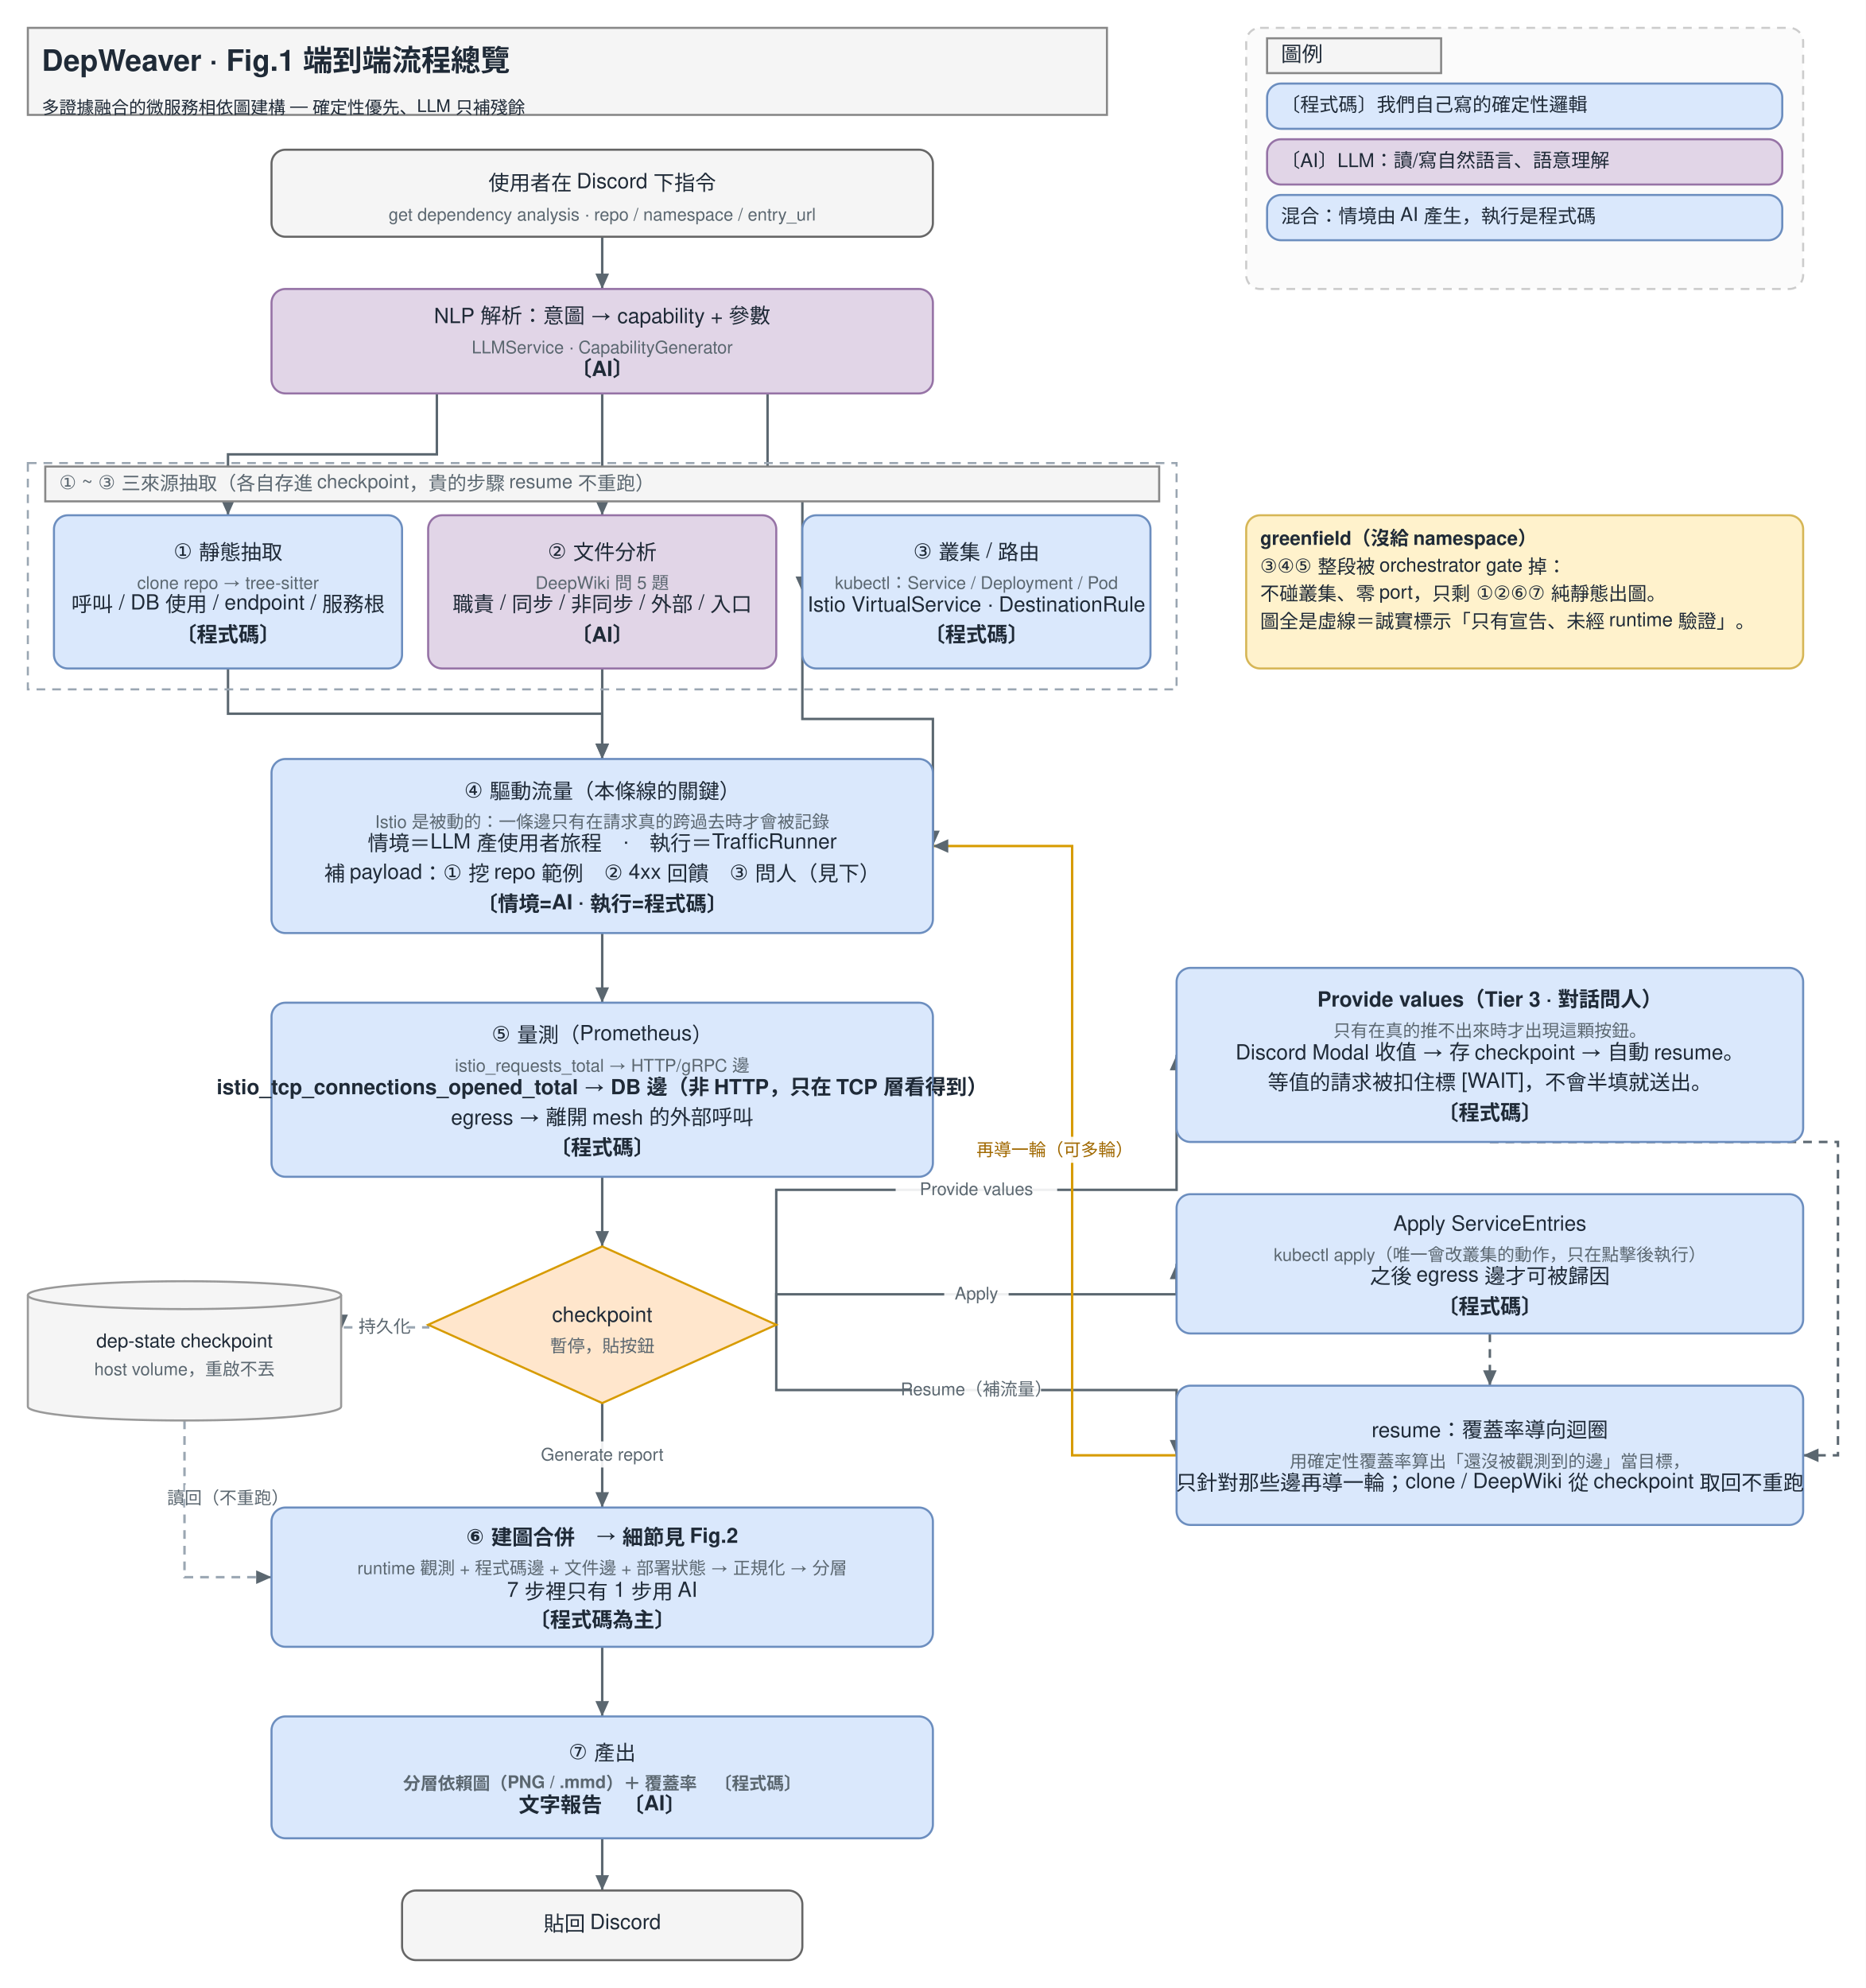
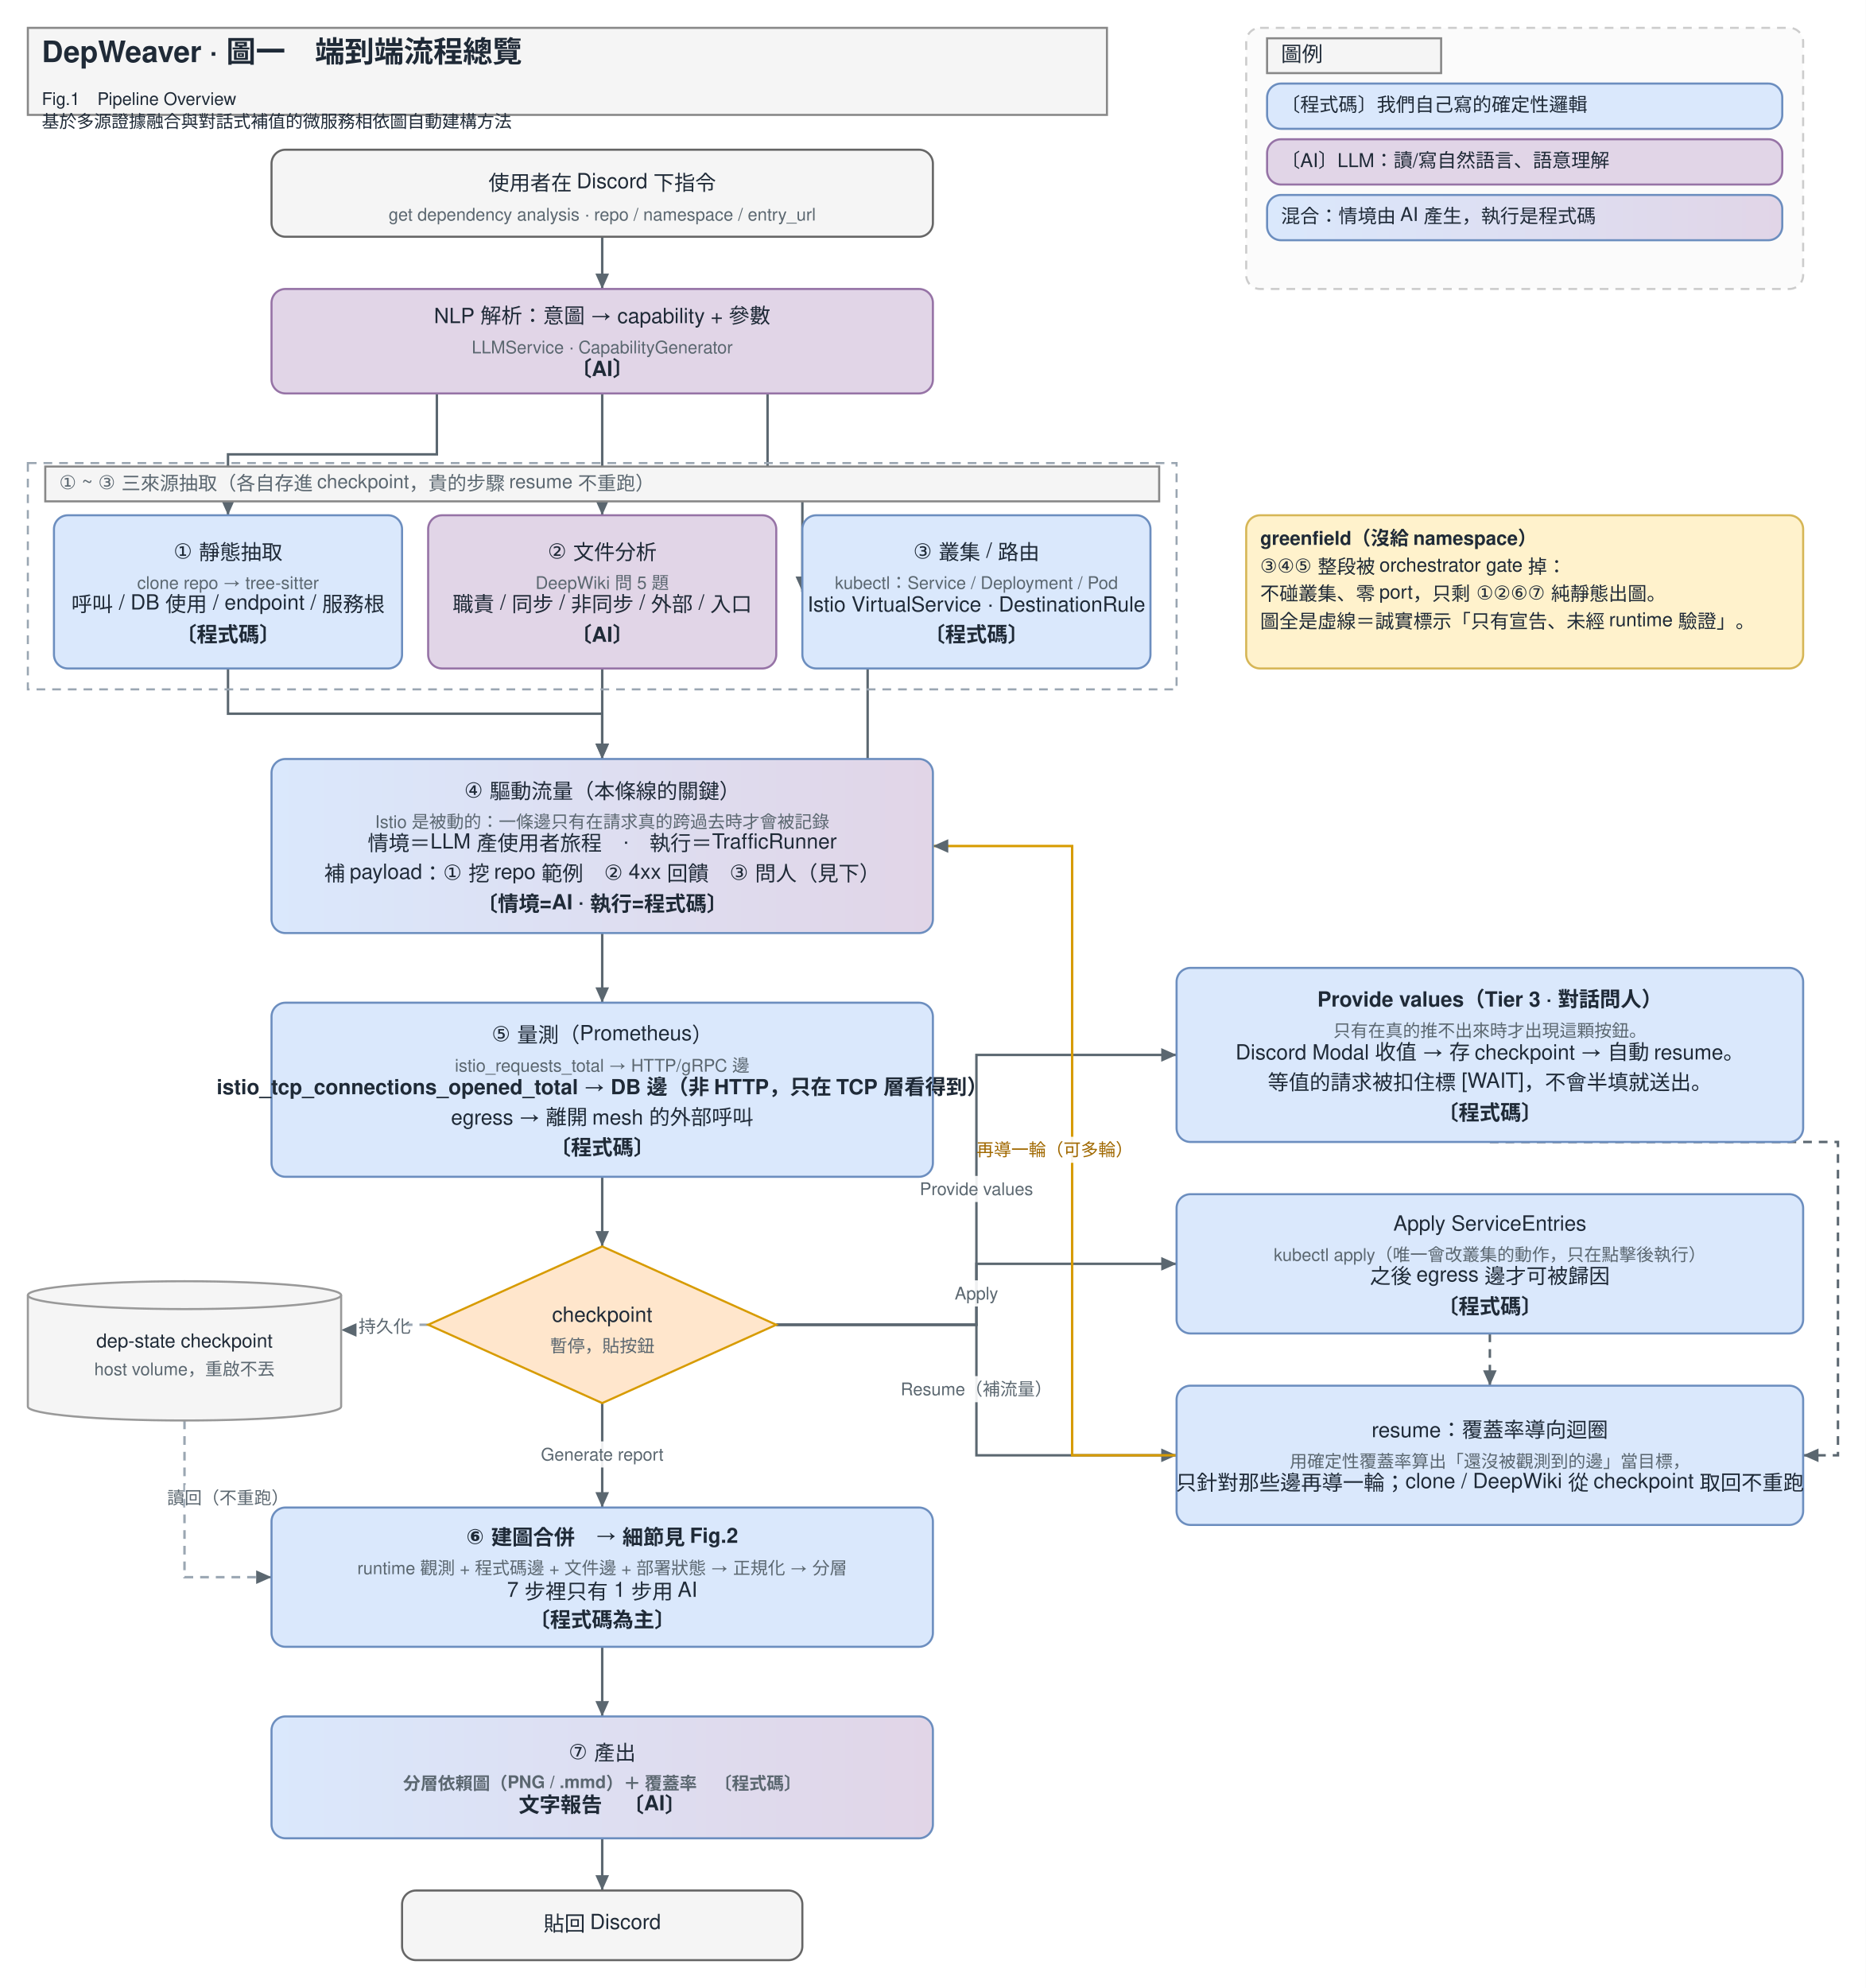
<svg xmlns="http://www.w3.org/2000/svg" viewBox="0 0 1072 1142" width="100%" role="img" aria-label="DepWeaver 流程圖">
  <defs>
    <marker id="a" viewBox="0 0 10 10" refX="9" refY="5" markerWidth="7" markerHeight="7" orient="auto-start-reverse">
      <path d="M0,1 L9,5 L0,9 z" fill="#5b6770" />
    </marker>
+     <linearGradient id="g0" x1="0" y1="0" x2="1" y2="0">
+       <stop offset="0" stop-color="#dae8fc" />
+       <stop offset="1" stop-color="#e1d5e7" />
+     </linearGradient>
  </defs>
  <rect width="1072" height="1142" fill="#ffffff" />
  <path d="M 346.0 136.0 L 346.0 166.0" fill="none" stroke="#5b6770" stroke-width="1.4" marker-end="url(#a)" />
  <path d="M 346.0 226.0 L 346.0 296.0" fill="none" stroke="#5b6770" stroke-width="1.4" marker-end="url(#a)" />
  <path d="M 251.0 226.0 L 251.0 261.0 L 131.0 261.0 L 131.0 296.0" fill="none" stroke="#5b6770" stroke-width="1.4" marker-end="url(#a)" />
  <path d="M 441.0 226.0 L 441.0 283.0 L 461.0 283.0 L 461.0 340.0" fill="none" stroke="#5b6770" stroke-width="1.4" marker-end="url(#a)" />
  <path d="M 346.0 384.0 L 346.0 436.0" fill="none" stroke="#5b6770" stroke-width="1.4" marker-end="url(#a)" />
  <path d="M 131.0 384.0 L 131.0 410.0 L 346.0 410.0 L 346.0 436.0" fill="none" stroke="#5b6770" stroke-width="1.4" marker-end="url(#a)" />
-   <path d="M 461.0 340.0 L 461.0 413.0 L 536.0 413.0 L 536.0 486.0" fill="none" stroke="#5b6770" stroke-width="1.4" marker-end="url(#a)" />
+   <path d="M 461.0 340.0 L 498.5 340.0 L 498.5 486.0 L 536.0 486.0" fill="none" stroke="#5b6770" stroke-width="1.4" marker-end="url(#a)" />
  <path d="M 346.0 536.0 L 346.0 576.0" fill="none" stroke="#5b6770" stroke-width="1.4" marker-end="url(#a)" />
  <path d="M 346.0 676.0 L 346.0 716.0" fill="none" stroke="#5b6770" stroke-width="1.4" marker-end="url(#a)" />
-   <path d="M 446.0 761.0 L 446.0 683.5 L 676.0 683.5 L 676.0 606.0" fill="none" stroke="#5b6770" stroke-width="1.4" marker-end="url(#a)" />
+   <path d="M 446.0 761.0 L 561.0 761.0 L 561.0 606.0 L 676.0 606.0" fill="none" stroke="#5b6770" stroke-width="1.4" marker-end="url(#a)" />
  <rect x="514.6" y="675.5" width="92.8" height="15" fill="#ffffff" opacity=".9" />
  <text x="561.0" y="686.5" font-size="10" fill="#5b6770" text-anchor="middle" font-family="Helvetica, Arial, sans-serif">Provide values</text>
-   <path d="M 446.0 761.0 L 446.0 743.5 L 676.0 743.5 L 676.0 726.0" fill="none" stroke="#5b6770" stroke-width="1.4" marker-end="url(#a)" />
+   <path d="M 446.0 761.0 L 561.0 761.0 L 561.0 726.0 L 676.0 726.0" fill="none" stroke="#5b6770" stroke-width="1.4" marker-end="url(#a)" />
  <rect x="542.5" y="735.5" width="37.0" height="15" fill="#ffffff" opacity=".9" />
  <text x="561.0" y="746.5" font-size="10" fill="#5b6770" text-anchor="middle" font-family="Helvetica, Arial, sans-serif">Apply</text>
-   <path d="M 446.0 761.0 L 446.0 798.5 L 676.0 798.5 L 676.0 836.0" fill="none" stroke="#5b6770" stroke-width="1.4" marker-end="url(#a)" />
+   <path d="M 446.0 761.0 L 561.0 761.0 L 561.0 836.0 L 676.0 836.0" fill="none" stroke="#5b6770" stroke-width="1.4" marker-end="url(#a)" />
  <rect x="523.9" y="790.5" width="74.2" height="15" fill="#ffffff" opacity=".9" />
  <text x="561.0" y="801.5" font-size="10" fill="#5b6770" text-anchor="middle" font-family="Helvetica, Arial, sans-serif">Resume（補流量）</text>
  <path d="M 856.0 656.0 L 1056.0 656.0 L 1056.0 676.0 L 1056.0 676.0 L 1056.0 836.0 L 1036.0 836.0" fill="none" stroke="#5b6770" stroke-width="1.4" stroke-dasharray="5 4" marker-end="url(#a)" />
  <path d="M 856.0 766.0 L 856.0 796.0" fill="none" stroke="#5b6770" stroke-width="1.4" stroke-dasharray="5 4" marker-end="url(#a)" />
  <path d="M 676.0 836.0 L 616.0 836.0 L 616.0 836.0 L 616.0 836.0 L 616.0 486.0 L 536.0 486.0" fill="none" stroke="#d79b00" stroke-width="1.4" marker-end="url(#a)" />
  <rect x="575.1" y="653.0" width="61.8" height="15" fill="#ffffff" opacity=".9" />
  <text x="606.0" y="664.0" font-size="10" fill="#a06800" text-anchor="middle" font-family="Helvetica, Arial, sans-serif">再導一輪（可多輪）</text>
  <path d="M 346.0 806.0 L 346.0 866.0" fill="none" stroke="#5b6770" stroke-width="1.4" marker-end="url(#a)" />
  <rect x="296.5" y="828.0" width="99.0" height="15" fill="#ffffff" opacity=".9" />
  <text x="346.0" y="839.0" font-size="10" fill="#5b6770" text-anchor="middle" font-family="Helvetica, Arial, sans-serif">Generate report</text>
  <path d="M 346.0 946.0 L 346.0 986.0" fill="none" stroke="#5b6770" stroke-width="1.4" marker-end="url(#a)" />
  <path d="M 346.0 1056.0 L 346.0 1086.0" fill="none" stroke="#5b6770" stroke-width="1.4" marker-end="url(#a)" />
-   <path d="M 246.0 761.0 L 246.0 762.5 L 196.0 762.5 L 196.0 764.0" fill="none" stroke="#9aa6b2" stroke-width="1.4" stroke-dasharray="5 4" marker-end="url(#a)" />
+   <path d="M 246.0 761.0 L 221.0 761.0 L 221.0 764.0 L 196.0 764.0" fill="none" stroke="#9aa6b2" stroke-width="1.4" stroke-dasharray="5 4" marker-end="url(#a)" />
  <rect x="208.7" y="754.5" width="24.6" height="15" fill="#ffffff" opacity=".9" />
  <text x="221.0" y="765.5" font-size="10" fill="#5b6770" text-anchor="middle" font-family="Helvetica, Arial, sans-serif">持久化</text>
  <path d="M 106.0 816.0 L 106.0 816.0 L 106.0 906.0 L 156.0 906.0" fill="none" stroke="#9aa6b2" stroke-width="1.4" stroke-dasharray="5 4" marker-end="url(#a)" />
  <rect x="106.3" y="853.0" width="49.4" height="15" fill="#ffffff" opacity=".9" />
  <text x="131.0" y="864.0" font-size="10" fill="#5b6770" text-anchor="middle" font-family="Helvetica, Arial, sans-serif">讀回（不重跑）</text>
  <rect x="16.0" y="16.0" width="620.0" height="50.0" rx="0" fill="#f5f5f5" stroke="#888888" stroke-width="1.2" />
-   <text x="24.0" y="40.7" font-size="17.0" font-weight="700" fill="#1f2a37" text-anchor="start" font-family="Helvetica, Arial, sans-serif">DepWeaver · Fig.1 端到端流程總覽</text>
-   <text x="24.0" y="65.3" font-size="10" font-weight="400" fill="#1f2a37" text-anchor="start" font-family="Helvetica, Arial, sans-serif">多證據融合的微服務相依圖建構 — 確定性優先、LLM 只補殘餘</text>
+   <text x="24.0" y="35.7" font-size="17.0" font-weight="700" fill="#1f2a37" text-anchor="start" font-family="Helvetica, Arial, sans-serif">DepWeaver · 圖一　端到端流程總覽</text>
+   <text x="24.0" y="60.3" font-size="10" font-weight="400" fill="#1f2a37" text-anchor="start" font-family="Helvetica, Arial, sans-serif">Fig.1　Pipeline Overview</text>
+   <text x="24.0" y="73.3" font-size="10" font-weight="400" fill="#1f2a37" text-anchor="start" font-family="Helvetica, Arial, sans-serif">基於多源證據融合與對話式補值的微服務相依圖自動建構方法</text>
  <rect x="716.0" y="16.0" width="320.0" height="150.0" rx="8" fill="#fbfbfb" stroke="#cccccc" stroke-width="1.2" stroke-dasharray="5 4" />
  <rect x="728.0" y="22.0" width="100.0" height="20.0" rx="0" fill="#f5f5f5" stroke="#888888" stroke-width="1.2" />
  <text x="736.0" y="35.3" font-size="12.0" font-weight="400" fill="#1f2a37" text-anchor="start" font-family="Helvetica, Arial, sans-serif">圖例</text>
  <rect x="728.0" y="48.0" width="296.0" height="26.0" rx="8" fill="#dae8fc" stroke="#6c8ebf" stroke-width="1.2" />
  <text x="736.0" y="64.0" font-size="11.0" font-weight="400" fill="#1f2a37" text-anchor="start" font-family="Helvetica, Arial, sans-serif">〔程式碼〕我們自己寫的確定性邏輯</text>
  <rect x="728.0" y="80.0" width="296.0" height="26.0" rx="8" fill="#e1d5e7" stroke="#9673a6" stroke-width="1.2" />
  <text x="736.0" y="96.0" font-size="11.0" font-weight="400" fill="#1f2a37" text-anchor="start" font-family="Helvetica, Arial, sans-serif">〔AI〕LLM：讀/寫自然語言、語意理解</text>
-   <rect x="728.0" y="112.0" width="296.0" height="26.0" rx="8" fill="#dae8fc" stroke="#6c8ebf" stroke-width="1.2" />
+   <rect x="728.0" y="112.0" width="296.0" height="26.0" rx="8" fill="url(#g0)" stroke="#6c8ebf" stroke-width="1.2" />
  <text x="736.0" y="128.0" font-size="11.0" font-weight="400" fill="#1f2a37" text-anchor="start" font-family="Helvetica, Arial, sans-serif">混合：情境由 AI 產生，執行是程式碼</text>
  <rect x="156.0" y="86.0" width="380.0" height="50.0" rx="8" fill="#f5f5f5" stroke="#666666" stroke-width="1.2" />
  <text x="346.0" y="109.3" font-size="12.0" font-weight="400" fill="#1f2a37" text-anchor="middle" font-family="Helvetica, Arial, sans-serif">使用者在 Discord 下指令</text>
  <text x="346.0" y="126.7" font-size="10" font-weight="400" fill="#5b6770" text-anchor="middle" font-family="Helvetica, Arial, sans-serif">get dependency analysis · repo / namespace / entry_url</text>
  <rect x="156.0" y="166.0" width="380.0" height="60.0" rx="8" fill="#e1d5e7" stroke="#9673a6" stroke-width="1.2" />
  <text x="346.0" y="185.6" font-size="12.0" font-weight="400" fill="#1f2a37" text-anchor="middle" font-family="Helvetica, Arial, sans-serif">NLP 解析：意圖 → capability + 參數</text>
  <text x="346.0" y="203.0" font-size="10" font-weight="400" fill="#5b6770" text-anchor="middle" font-family="Helvetica, Arial, sans-serif">LLMService · CapabilityGenerator</text>
  <text x="346.0" y="216.0" font-size="12.0" font-weight="700" fill="#1f2a37" text-anchor="middle" font-family="Helvetica, Arial, sans-serif">〔AI〕</text>
  <rect x="16.0" y="266.0" width="660.0" height="130.0" rx="0" fill="none" stroke="#9aa6b2" stroke-width="1.2" stroke-dasharray="5 4" />
  <rect x="26.0" y="268.0" width="640.0" height="20.0" rx="0" fill="#f5f5f5" stroke="#888888" stroke-width="1.2" />
  <text x="34.0" y="281.0" font-size="11.0" font-weight="400" fill="#5b6770" text-anchor="start" font-family="Helvetica, Arial, sans-serif">① ~ ③ 三來源抽取（各自存進 checkpoint，貴的步驟 resume 不重跑）</text>
  <rect x="31.0" y="296.0" width="200.0" height="88.0" rx="8" fill="#dae8fc" stroke="#6c8ebf" stroke-width="1.2" />
  <text x="131.0" y="320.9" font-size="12.0" font-weight="400" fill="#1f2a37" text-anchor="middle" font-family="Helvetica, Arial, sans-serif">① 靜態抽取</text>
  <text x="131.0" y="338.3" font-size="10" font-weight="400" fill="#5b6770" text-anchor="middle" font-family="Helvetica, Arial, sans-serif">clone repo → tree-sitter</text>
  <text x="131.0" y="351.3" font-size="12.0" font-weight="400" fill="#1f2a37" text-anchor="middle" font-family="Helvetica, Arial, sans-serif">呼叫 / DB 使用 / endpoint / 服務根</text>
  <text x="131.0" y="368.7" font-size="12.0" font-weight="700" fill="#1f2a37" text-anchor="middle" font-family="Helvetica, Arial, sans-serif">〔程式碼〕</text>
  <rect x="246.0" y="296.0" width="200.0" height="88.0" rx="8" fill="#e1d5e7" stroke="#9673a6" stroke-width="1.2" />
  <text x="346.0" y="320.9" font-size="12.0" font-weight="400" fill="#1f2a37" text-anchor="middle" font-family="Helvetica, Arial, sans-serif">② 文件分析</text>
  <text x="346.0" y="338.3" font-size="10" font-weight="400" fill="#5b6770" text-anchor="middle" font-family="Helvetica, Arial, sans-serif">DeepWiki 問 5 題</text>
  <text x="346.0" y="351.3" font-size="12.0" font-weight="400" fill="#1f2a37" text-anchor="middle" font-family="Helvetica, Arial, sans-serif">職責 / 同步 / 非同步 / 外部 / 入口</text>
  <text x="346.0" y="368.7" font-size="12.0" font-weight="700" fill="#1f2a37" text-anchor="middle" font-family="Helvetica, Arial, sans-serif">〔AI〕</text>
  <rect x="461.0" y="296.0" width="200.0" height="88.0" rx="8" fill="#dae8fc" stroke="#6c8ebf" stroke-width="1.2" />
  <text x="561.0" y="320.9" font-size="12.0" font-weight="400" fill="#1f2a37" text-anchor="middle" font-family="Helvetica, Arial, sans-serif">③ 叢集 / 路由</text>
  <text x="561.0" y="338.3" font-size="10" font-weight="400" fill="#5b6770" text-anchor="middle" font-family="Helvetica, Arial, sans-serif">kubectl：Service / Deployment / Pod</text>
  <text x="561.0" y="351.3" font-size="12.0" font-weight="400" fill="#1f2a37" text-anchor="middle" font-family="Helvetica, Arial, sans-serif">Istio VirtualService · DestinationRule</text>
  <text x="561.0" y="368.7" font-size="12.0" font-weight="700" fill="#1f2a37" text-anchor="middle" font-family="Helvetica, Arial, sans-serif">〔程式碼〕</text>
  <rect x="716.0" y="296.0" width="320.0" height="88.0" rx="8" fill="#fff2cc" stroke="#d6b656" stroke-width="1.2" />
  <text x="724.0" y="313.0" font-size="11.0" font-weight="700" fill="#1f2a37" text-anchor="start" font-family="Helvetica, Arial, sans-serif">greenfield（沒給 namespace）</text>
  <text x="724.0" y="328.9" font-size="11.0" font-weight="400" fill="#1f2a37" text-anchor="start" font-family="Helvetica, Arial, sans-serif">③④⑤ 整段被 orchestrator gate 掉：</text>
  <text x="724.0" y="344.9" font-size="11.0" font-weight="400" fill="#1f2a37" text-anchor="start" font-family="Helvetica, Arial, sans-serif">不碰叢集、零 port，只剩 ①②⑥⑦ 純靜態出圖。</text>
  <text x="724.0" y="360.8" font-size="11.0" font-weight="400" fill="#1f2a37" text-anchor="start" font-family="Helvetica, Arial, sans-serif">圖全是虛線＝誠實標示「只有宣告、未經 runtime 驗證」。</text>
-   <rect x="156.0" y="436.0" width="380.0" height="100.0" rx="8" fill="#dae8fc" stroke="#6c8ebf" stroke-width="1.2" />
+   <rect x="156.0" y="436.0" width="380.0" height="100.0" rx="8" fill="url(#g0)" stroke="#6c8ebf" stroke-width="1.2" />
  <text x="346.0" y="458.2" font-size="12.0" font-weight="400" fill="#1f2a37" text-anchor="middle" font-family="Helvetica, Arial, sans-serif">④ 驅動流量（本條線的關鍵）</text>
  <text x="346.0" y="475.6" font-size="10" font-weight="400" fill="#5b6770" text-anchor="middle" font-family="Helvetica, Arial, sans-serif">Istio 是被動的：一條邊只有在請求真的跨過去時才會被記錄</text>
  <text x="346.0" y="488.6" font-size="12.0" font-weight="400" fill="#1f2a37" text-anchor="middle" font-family="Helvetica, Arial, sans-serif">情境＝LLM 產使用者旅程　·　執行＝TrafficRunner</text>
  <text x="346.0" y="506.0" font-size="12.0" font-weight="400" fill="#1f2a37" text-anchor="middle" font-family="Helvetica, Arial, sans-serif">補 payload：① 挖 repo 範例　② 4xx 回饋　③ 問人（見下）</text>
  <text x="346.0" y="523.4" font-size="12.0" font-weight="700" fill="#1f2a37" text-anchor="middle" font-family="Helvetica, Arial, sans-serif">〔情境=AI · 執行=程式碼〕</text>
  <rect x="156.0" y="576.0" width="380.0" height="100.0" rx="8" fill="#dae8fc" stroke="#6c8ebf" stroke-width="1.2" />
  <text x="346.0" y="598.2" font-size="12.0" font-weight="400" fill="#1f2a37" text-anchor="middle" font-family="Helvetica, Arial, sans-serif">⑤ 量測（Prometheus）</text>
  <text x="346.0" y="615.6" font-size="10" font-weight="400" fill="#5b6770" text-anchor="middle" font-family="Helvetica, Arial, sans-serif">istio_requests_total → HTTP/gRPC 邊</text>
  <text x="346.0" y="628.6" font-size="12.0" font-weight="700" fill="#1f2a37" text-anchor="middle" font-family="Helvetica, Arial, sans-serif">istio_tcp_connections_opened_total → DB 邊（非 HTTP，只在 TCP 層看得到）</text>
  <text x="346.0" y="646.0" font-size="12.0" font-weight="400" fill="#1f2a37" text-anchor="middle" font-family="Helvetica, Arial, sans-serif">egress → 離開 mesh 的外部呼叫</text>
  <text x="346.0" y="663.4" font-size="12.0" font-weight="700" fill="#1f2a37" text-anchor="middle" font-family="Helvetica, Arial, sans-serif">〔程式碼〕</text>
  <path d="M 346.0 716.0 L 446.0 761.0 L 346.0 806.0 L 246.0 761.0 z" fill="#ffe6cc" stroke="#d79b00" stroke-width="1.2" />
  <text x="346.0" y="759.3" font-size="12.0" font-weight="400" fill="#1f2a37" text-anchor="middle" font-family="Helvetica, Arial, sans-serif">checkpoint</text>
  <text x="346.0" y="776.7" font-size="10" font-weight="400" fill="#5b6770" text-anchor="middle" font-family="Helvetica, Arial, sans-serif">暫停，貼按鈕</text>
  <rect x="676.0" y="556.0" width="360.0" height="100.0" rx="8" fill="#dae8fc" stroke="#6c8ebf" stroke-width="1.2" />
  <text x="856.0" y="578.2" font-size="12.0" font-weight="700" fill="#1f2a37" text-anchor="middle" font-family="Helvetica, Arial, sans-serif">Provide values（Tier 3 · 對話問人）</text>
  <text x="856.0" y="595.6" font-size="10" font-weight="400" fill="#5b6770" text-anchor="middle" font-family="Helvetica, Arial, sans-serif">只有在真的推不出來時才出現這顆按鈕。</text>
  <text x="856.0" y="608.6" font-size="12.0" font-weight="400" fill="#1f2a37" text-anchor="middle" font-family="Helvetica, Arial, sans-serif">Discord Modal 收值 → 存 checkpoint → 自動 resume。</text>
  <text x="856.0" y="626.0" font-size="12.0" font-weight="400" fill="#1f2a37" text-anchor="middle" font-family="Helvetica, Arial, sans-serif">等值的請求被扣住標 [WAIT]，不會半填就送出。</text>
  <text x="856.0" y="643.4" font-size="12.0" font-weight="700" fill="#1f2a37" text-anchor="middle" font-family="Helvetica, Arial, sans-serif">〔程式碼〕</text>
  <rect x="676.0" y="686.0" width="360.0" height="80.0" rx="8" fill="#dae8fc" stroke="#6c8ebf" stroke-width="1.2" />
  <text x="856.0" y="706.9" font-size="12.0" font-weight="400" fill="#1f2a37" text-anchor="middle" font-family="Helvetica, Arial, sans-serif">Apply ServiceEntries</text>
  <text x="856.0" y="724.3" font-size="10" font-weight="400" fill="#5b6770" text-anchor="middle" font-family="Helvetica, Arial, sans-serif">kubectl apply（唯一會改叢集的動作，只在點擊後執行）</text>
  <text x="856.0" y="737.3" font-size="12.0" font-weight="400" fill="#1f2a37" text-anchor="middle" font-family="Helvetica, Arial, sans-serif">之後 egress 邊才可被歸因</text>
  <text x="856.0" y="754.7" font-size="12.0" font-weight="700" fill="#1f2a37" text-anchor="middle" font-family="Helvetica, Arial, sans-serif">〔程式碼〕</text>
  <rect x="676.0" y="796.0" width="360.0" height="80.0" rx="8" fill="#dae8fc" stroke="#6c8ebf" stroke-width="1.2" />
  <text x="856.0" y="825.6" font-size="12.0" font-weight="400" fill="#1f2a37" text-anchor="middle" font-family="Helvetica, Arial, sans-serif">resume：覆蓋率導向迴圈</text>
  <text x="856.0" y="843.0" font-size="10" font-weight="400" fill="#5b6770" text-anchor="middle" font-family="Helvetica, Arial, sans-serif">用確定性覆蓋率算出「還沒被觀測到的邊」當目標，</text>
  <text x="856.0" y="856.0" font-size="12.0" font-weight="400" fill="#1f2a37" text-anchor="middle" font-family="Helvetica, Arial, sans-serif">只針對那些邊再導一輪；clone / DeepWiki 從 checkpoint 取回不重跑</text>
  <rect x="156.0" y="866.0" width="380.0" height="80.0" rx="8" fill="#dae8fc" stroke="#6c8ebf" stroke-width="1.2" />
  <text x="346.0" y="886.9" font-size="12.0" font-weight="700" fill="#1f2a37" text-anchor="middle" font-family="Helvetica, Arial, sans-serif">⑥ 建圖合併　→ 細節見 Fig.2</text>
  <text x="346.0" y="904.3" font-size="10" font-weight="400" fill="#5b6770" text-anchor="middle" font-family="Helvetica, Arial, sans-serif">runtime 觀測 + 程式碼邊 + 文件邊 + 部署狀態 → 正規化 → 分層</text>
  <text x="346.0" y="917.3" font-size="12.0" font-weight="400" fill="#1f2a37" text-anchor="middle" font-family="Helvetica, Arial, sans-serif">7 步裡只有 1 步用 AI</text>
  <text x="346.0" y="934.7" font-size="12.0" font-weight="700" fill="#1f2a37" text-anchor="middle" font-family="Helvetica, Arial, sans-serif">〔程式碼為主〕</text>
-   <rect x="156.0" y="986.0" width="380.0" height="70.0" rx="8" fill="#dae8fc" stroke="#6c8ebf" stroke-width="1.2" />
+   <rect x="156.0" y="986.0" width="380.0" height="70.0" rx="8" fill="url(#g0)" stroke="#6c8ebf" stroke-width="1.2" />
  <text x="346.0" y="1010.6" font-size="12.0" font-weight="400" fill="#1f2a37" text-anchor="middle" font-family="Helvetica, Arial, sans-serif">⑦ 產出</text>
  <text x="346.0" y="1028.0" font-size="10" font-weight="700" fill="#5b6770" text-anchor="middle" font-family="Helvetica, Arial, sans-serif">分層依賴圖（PNG / .mmd）＋ 覆蓋率　〔程式碼〕</text>
  <text x="346.0" y="1041.0" font-size="12.0" font-weight="700" fill="#1f2a37" text-anchor="middle" font-family="Helvetica, Arial, sans-serif">文字報告　〔AI〕</text>
  <rect x="231.0" y="1086.0" width="230.0" height="40.0" rx="8" fill="#f5f5f5" stroke="#666666" stroke-width="1.2" />
  <text x="346.0" y="1109.3" font-size="12.0" font-weight="400" fill="#1f2a37" text-anchor="middle" font-family="Helvetica, Arial, sans-serif">貼回 Discord</text>
  <path d="M 16.0 744.0 a 90.0 8 0 0 1 180.0 0 v 64.0 a 90.0 8 0 0 1 -180.0 0 z" fill="#f5f5f5" stroke="#999999" stroke-width="1.2" />
  <path d="M 16.0 744.0 a 90.0 8 0 0 0 180.0 0" fill="none" stroke="#999999" stroke-width="1.2" />
  <text x="106.0" y="774.0" font-size="11.0" font-weight="400" fill="#1f2a37" text-anchor="middle" font-family="Helvetica, Arial, sans-serif">dep-state checkpoint</text>
  <text x="106.0" y="790.0" font-size="10" font-weight="400" fill="#5b6770" text-anchor="middle" font-family="Helvetica, Arial, sans-serif">host volume，重啟不丟</text>
</svg>
